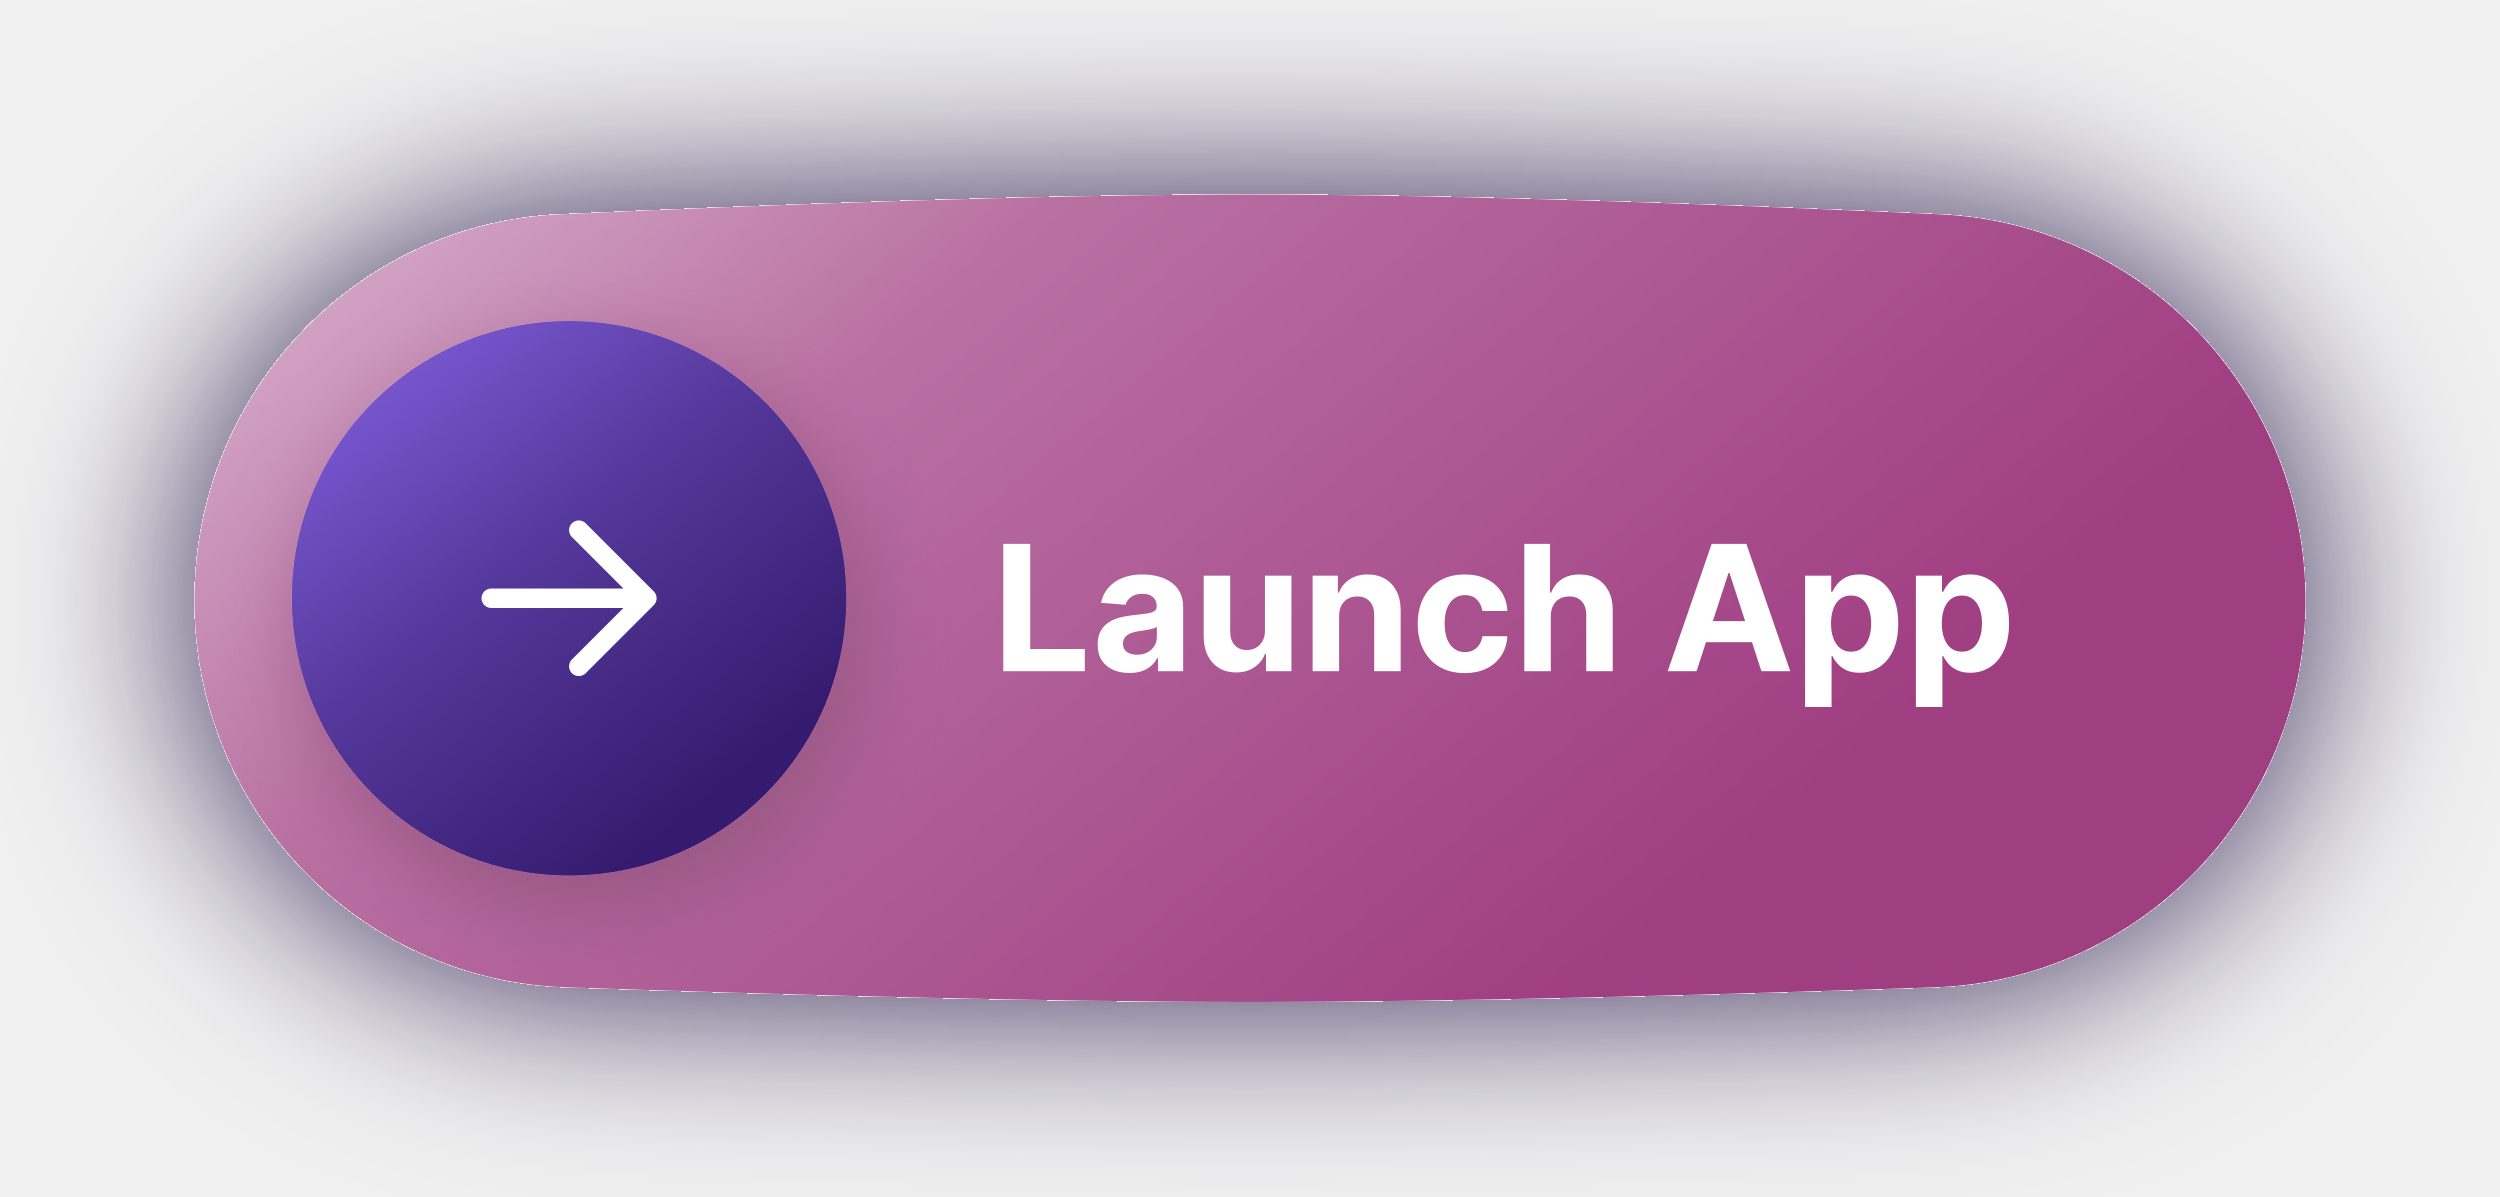
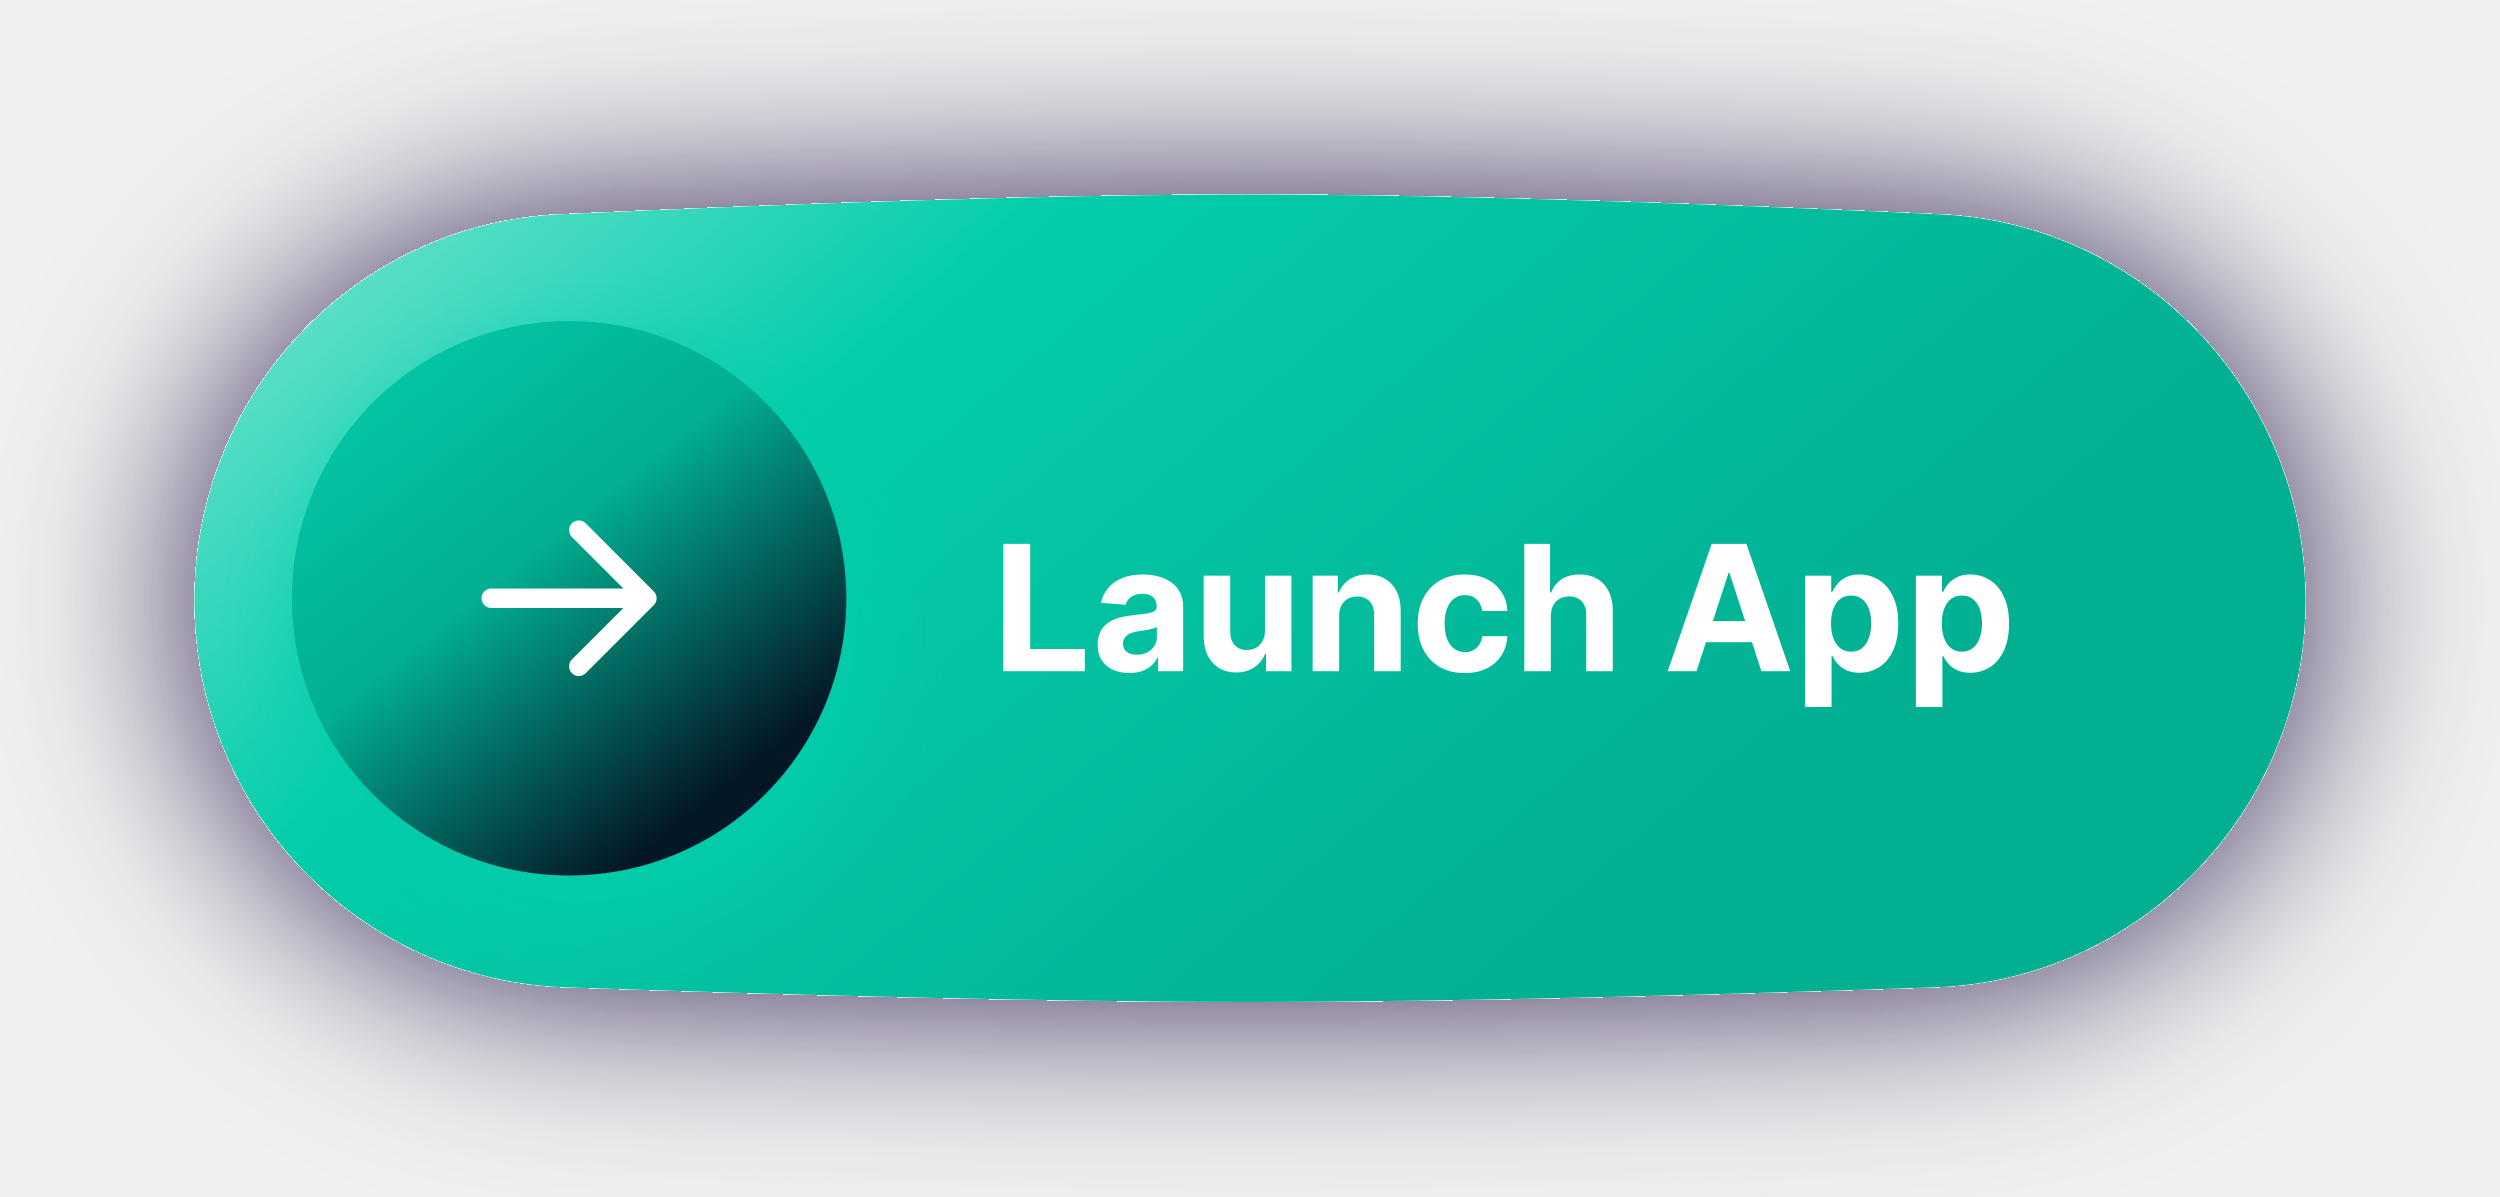
<svg xmlns="http://www.w3.org/2000/svg" width="257" height="123" viewBox="0 0 257 123" fill="none">
-   <g filter="url(#filter0_d_119_142)">
-     <path d="M20 61.713C20 40.56 36.46 23.008 57.591 22.035C79.542 21.023 107.051 20 128.5 20C149.949 20 177.458 21.023 199.409 22.035C220.54 23.008 237 40.56 237 61.713C237 83.099 220.179 100.759 198.806 101.495C176.953 102.246 149.747 103 128.5 103C107.253 103 80.047 102.246 58.194 101.495C36.821 100.759 20 83.099 20 61.713Z" fill="url(#paint0_linear_119_142)" />
+   <g filter="url(#filter0_d_33_355)">
+     <path d="M20 61.713C20 40.56 36.46 23.008 57.591 22.035C79.542 21.023 107.051 20 128.5 20C149.949 20 177.458 21.023 199.409 22.035C220.54 23.008 237 40.56 237 61.713C237 83.099 220.179 100.759 198.806 101.495C176.953 102.246 149.747 103 128.5 103C107.253 103 80.047 102.246 58.194 101.495C36.821 100.759 20 83.099 20 61.713Z" fill="url(#paint0_linear_33_355)" />
  </g>
  <path d="M103.138 69V55.909H105.906V66.718H111.518V69H103.138ZM116.099 69.185C115.473 69.185 114.915 69.077 114.425 68.859C113.934 68.638 113.547 68.312 113.261 67.881C112.98 67.447 112.839 66.906 112.839 66.258C112.839 65.712 112.939 65.254 113.14 64.883C113.34 64.513 113.613 64.215 113.958 63.989C114.303 63.763 114.695 63.592 115.134 63.477C115.577 63.362 116.042 63.281 116.528 63.234C117.099 63.175 117.559 63.119 117.908 63.068C118.258 63.013 118.511 62.932 118.669 62.825C118.827 62.719 118.905 62.561 118.905 62.352V62.314C118.905 61.909 118.778 61.596 118.522 61.374C118.27 61.153 117.912 61.042 117.448 61.042C116.958 61.042 116.568 61.151 116.278 61.368C115.988 61.581 115.797 61.849 115.703 62.173L113.184 61.969C113.312 61.372 113.564 60.856 113.939 60.422C114.314 59.983 114.797 59.646 115.39 59.412C115.986 59.173 116.677 59.054 117.461 59.054C118.006 59.054 118.528 59.118 119.027 59.246C119.53 59.374 119.975 59.572 120.363 59.84C120.755 60.109 121.064 60.454 121.29 60.876C121.515 61.293 121.628 61.794 121.628 62.378V69H119.046V67.638H118.969C118.812 67.945 118.601 68.216 118.336 68.45C118.072 68.68 117.755 68.862 117.384 68.994C117.013 69.121 116.585 69.185 116.099 69.185ZM116.879 67.306C117.28 67.306 117.633 67.227 117.94 67.07C118.247 66.908 118.488 66.69 118.662 66.418C118.837 66.145 118.925 65.836 118.925 65.491V64.449C118.839 64.504 118.722 64.555 118.573 64.602C118.428 64.645 118.264 64.685 118.081 64.724C117.898 64.758 117.714 64.79 117.531 64.82C117.348 64.845 117.182 64.869 117.032 64.89C116.713 64.937 116.434 65.011 116.195 65.114C115.956 65.216 115.771 65.354 115.639 65.529C115.507 65.7 115.441 65.913 115.441 66.168C115.441 66.539 115.575 66.822 115.844 67.019C116.116 67.21 116.461 67.306 116.879 67.306ZM130.037 64.82V59.182H132.76V69H130.146V67.217H130.044C129.822 67.792 129.453 68.254 128.938 68.604C128.426 68.953 127.802 69.128 127.065 69.128C126.409 69.128 125.831 68.979 125.333 68.68C124.834 68.382 124.444 67.958 124.163 67.408C123.886 66.859 123.745 66.2 123.741 65.433V59.182H126.464V64.947C126.468 65.527 126.624 65.985 126.931 66.322C127.237 66.658 127.649 66.827 128.164 66.827C128.492 66.827 128.799 66.752 129.085 66.603C129.37 66.45 129.6 66.224 129.775 65.925C129.954 65.627 130.041 65.258 130.037 64.82ZM137.661 63.324V69H134.938V59.182H137.533V60.914H137.648C137.866 60.343 138.23 59.891 138.741 59.559C139.253 59.222 139.873 59.054 140.602 59.054C141.283 59.054 141.878 59.203 142.385 59.501C142.892 59.8 143.286 60.226 143.567 60.78C143.849 61.33 143.989 61.986 143.989 62.749V69H141.266V63.234C141.271 62.633 141.117 62.165 140.806 61.828C140.495 61.487 140.067 61.317 139.521 61.317C139.155 61.317 138.831 61.396 138.55 61.553C138.273 61.711 138.055 61.941 137.898 62.244C137.744 62.542 137.665 62.902 137.661 63.324ZM150.572 69.192C149.566 69.192 148.701 68.979 147.976 68.553C147.256 68.122 146.702 67.526 146.314 66.763C145.931 66 145.739 65.122 145.739 64.129C145.739 63.124 145.933 62.242 146.321 61.483C146.713 60.72 147.269 60.126 147.989 59.7C148.709 59.269 149.566 59.054 150.559 59.054C151.415 59.054 152.165 59.209 152.809 59.521C153.452 59.832 153.961 60.269 154.336 60.831C154.711 61.394 154.918 62.054 154.956 62.812H152.387C152.314 62.322 152.123 61.928 151.812 61.63C151.505 61.327 151.102 61.176 150.604 61.176C150.182 61.176 149.813 61.291 149.498 61.521C149.187 61.747 148.944 62.077 148.769 62.512C148.594 62.947 148.507 63.473 148.507 64.091C148.507 64.717 148.592 65.25 148.763 65.689C148.937 66.128 149.182 66.462 149.498 66.692C149.813 66.923 150.182 67.038 150.604 67.038C150.915 67.038 151.194 66.974 151.441 66.846C151.692 66.718 151.899 66.533 152.061 66.29C152.227 66.043 152.336 65.746 152.387 65.401H154.956C154.914 66.151 154.709 66.812 154.343 67.383C153.981 67.95 153.48 68.393 152.841 68.712C152.202 69.032 151.445 69.192 150.572 69.192ZM159.423 63.324V69H156.7V55.909H159.346V60.914H159.461C159.683 60.334 160.041 59.881 160.535 59.553C161.029 59.22 161.65 59.054 162.395 59.054C163.077 59.054 163.672 59.203 164.179 59.501C164.69 59.795 165.086 60.219 165.368 60.773C165.653 61.323 165.794 61.981 165.789 62.749V69H163.066V63.234C163.071 62.629 162.917 62.158 162.606 61.822C162.299 61.485 161.869 61.317 161.315 61.317C160.944 61.317 160.616 61.396 160.331 61.553C160.049 61.711 159.828 61.941 159.666 62.244C159.508 62.542 159.427 62.902 159.423 63.324ZM174.406 69H171.44L175.959 55.909H179.526L184.039 69H181.073L177.794 58.901H177.691L174.406 69ZM174.221 63.854H181.226V66.015H174.221V63.854ZM185.563 72.682V59.182H188.248V60.831H188.369C188.489 60.567 188.661 60.298 188.887 60.026C189.117 59.749 189.415 59.519 189.782 59.335C190.153 59.148 190.613 59.054 191.163 59.054C191.879 59.054 192.539 59.242 193.144 59.617C193.749 59.987 194.233 60.548 194.595 61.298C194.957 62.043 195.138 62.979 195.138 64.104C195.138 65.199 194.962 66.124 194.608 66.878C194.259 67.628 193.781 68.197 193.176 68.585C192.575 68.968 191.902 69.16 191.156 69.16C190.628 69.16 190.178 69.072 189.808 68.898C189.441 68.723 189.141 68.504 188.906 68.239C188.672 67.971 188.493 67.7 188.369 67.428H188.286V72.682H185.563ZM188.229 64.091C188.229 64.675 188.31 65.184 188.472 65.619C188.634 66.053 188.868 66.392 189.175 66.635C189.482 66.874 189.854 66.993 190.293 66.993C190.737 66.993 191.112 66.871 191.418 66.629C191.725 66.381 191.957 66.04 192.115 65.606C192.277 65.167 192.358 64.662 192.358 64.091C192.358 63.524 192.279 63.026 192.121 62.595C191.964 62.165 191.732 61.828 191.425 61.585C191.118 61.342 190.741 61.221 190.293 61.221C189.85 61.221 189.475 61.338 189.168 61.572C188.866 61.807 188.634 62.139 188.472 62.57C188.31 63 188.229 63.507 188.229 64.091ZM196.954 72.682V59.182H199.638V60.831H199.76C199.879 60.567 200.052 60.298 200.278 60.026C200.508 59.749 200.806 59.519 201.173 59.335C201.543 59.148 202.004 59.054 202.553 59.054C203.269 59.054 203.93 59.242 204.535 59.617C205.14 59.987 205.624 60.548 205.986 61.298C206.348 62.043 206.529 62.979 206.529 64.104C206.529 65.199 206.352 66.124 205.999 66.878C205.649 67.628 205.172 68.197 204.567 68.585C203.966 68.968 203.293 69.16 202.547 69.16C202.018 69.16 201.569 69.072 201.198 68.898C200.832 68.723 200.531 68.504 200.297 68.239C200.062 67.971 199.884 67.7 199.76 67.428H199.677V72.682H196.954ZM199.619 64.091C199.619 64.675 199.7 65.184 199.862 65.619C200.024 66.053 200.259 66.392 200.565 66.635C200.872 66.874 201.245 66.993 201.684 66.993C202.127 66.993 202.502 66.871 202.809 66.629C203.116 66.381 203.348 66.04 203.506 65.606C203.668 65.167 203.749 64.662 203.749 64.091C203.749 63.524 203.67 63.026 203.512 62.595C203.354 62.165 203.122 61.828 202.815 61.585C202.509 61.342 202.131 61.221 201.684 61.221C201.241 61.221 200.866 61.338 200.559 61.572C200.256 61.807 200.024 62.139 199.862 62.57C199.7 63 199.619 63.507 199.619 64.091Z" fill="white" />
-   <g filter="url(#filter1_d_119_142)">
-     <circle cx="58.5" cy="61.5" r="28.5" fill="url(#paint1_linear_119_142)" />
+   <g filter="url(#filter1_d_33_355)">
+     <circle cx="58.5" cy="61.5" r="28.5" fill="url(#paint1_linear_33_355)" />
  </g>
  <path d="M59.5 54.5L66.5 61.5L59.5 68.5M50.5 61.5H66.5H50.5Z" stroke="white" stroke-width="2" stroke-linecap="round" stroke-linejoin="round" />
  <defs>
-     <filter id="filter0_d_119_142" x="0" y="0" width="257" height="123" filterUnits="userSpaceOnUse" color-interpolation-filters="sRGB">
+     <filter id="filter0_d_33_355" x="0" y="0" width="257" height="123" filterUnits="userSpaceOnUse" color-interpolation-filters="sRGB">
      <feFlood flood-opacity="0" result="BackgroundImageFix" />
      <feColorMatrix in="SourceAlpha" type="matrix" values="0 0 0 0 0 0 0 0 0 0 0 0 0 0 0 0 0 0 127 0" result="hardAlpha" />
      <feOffset />
      <feGaussianBlur stdDeviation="10" />
      <feComposite in2="hardAlpha" operator="out" />
      <feColorMatrix type="matrix" values="0 0 0 0 0.212 0 0 0 0 0.153 0 0 0 0 0.338 0 0 0 1 0" />
-       <feBlend mode="normal" in2="BackgroundImageFix" result="effect1_dropShadow_119_142" />
-       <feBlend mode="normal" in="SourceGraphic" in2="effect1_dropShadow_119_142" result="shape" />
+       <feBlend mode="normal" in2="BackgroundImageFix" result="effect1_dropShadow_33_355" />
+       <feBlend mode="normal" in="SourceGraphic" in2="effect1_dropShadow_33_355" result="shape" />
    </filter>
-     <filter id="filter1_d_119_142" x="23" y="28" width="75" height="75" filterUnits="userSpaceOnUse" color-interpolation-filters="sRGB">
+     <filter id="filter1_d_33_355" x="23" y="28" width="75" height="75" filterUnits="userSpaceOnUse" color-interpolation-filters="sRGB">
      <feFlood flood-opacity="0" result="BackgroundImageFix" />
      <feColorMatrix in="SourceAlpha" type="matrix" values="0 0 0 0 0 0 0 0 0 0 0 0 0 0 0 0 0 0 127 0" result="hardAlpha" />
      <feOffset dx="2" dy="4" />
      <feGaussianBlur stdDeviation="4.5" />
      <feComposite in2="hardAlpha" operator="out" />
-       <feColorMatrix type="matrix" values="0 0 0 0 0.596 0 0 0 0 0.345 0 0 0 0 0.52 0 0 0 1 0" />
-       <feBlend mode="normal" in2="BackgroundImageFix" result="effect1_dropShadow_119_142" />
-       <feBlend mode="normal" in="SourceGraphic" in2="effect1_dropShadow_119_142" result="shape" />
+       <feColorMatrix type="matrix" values="0 0 0 0 0.01 0 0 0 0 0.804 0 0 0 0 0.666 0 0 0 1 0" />
+       <feBlend mode="normal" in2="BackgroundImageFix" result="effect1_dropShadow_33_355" />
+       <feBlend mode="normal" in="SourceGraphic" in2="effect1_dropShadow_33_355" result="shape" />
    </filter>
-     <linearGradient id="paint0_linear_119_142" x1="7.944" y1="-47.5" x2="145.906" y2="115.623" gradientUnits="userSpaceOnUse">
+     <linearGradient id="paint0_linear_33_355" x1="7.944" y1="-47.5" x2="145.906" y2="115.623" gradientUnits="userSpaceOnUse">
      <stop stop-color="white" />
-       <stop offset="0.545" stop-color="#B971A3" />
-       <stop offset="1" stop-color="#A03E82" />
+       <stop offset="0.545" stop-color="#03CDAA" />
+       <stop offset="1" stop-color="#02AF91" />
    </linearGradient>
-     <linearGradient id="paint1_linear_119_142" x1="33" y1="33" x2="72.5" y2="82.5" gradientUnits="userSpaceOnUse">
-       <stop stop-color="#8462E1" />
-       <stop offset="0.509" stop-color="#55389B" />
-       <stop offset="1" stop-color="#351B6F" />
+     <linearGradient id="paint1_linear_33_355" x1="33" y1="33" x2="72.5" y2="82.5" gradientUnits="userSpaceOnUse">
+       <stop stop-color="#03CDAA" />
+       <stop offset="0.509" stop-color="#02AF91" />
+       <stop offset="1" stop-color="#041727" />
    </linearGradient>
  </defs>
</svg>
